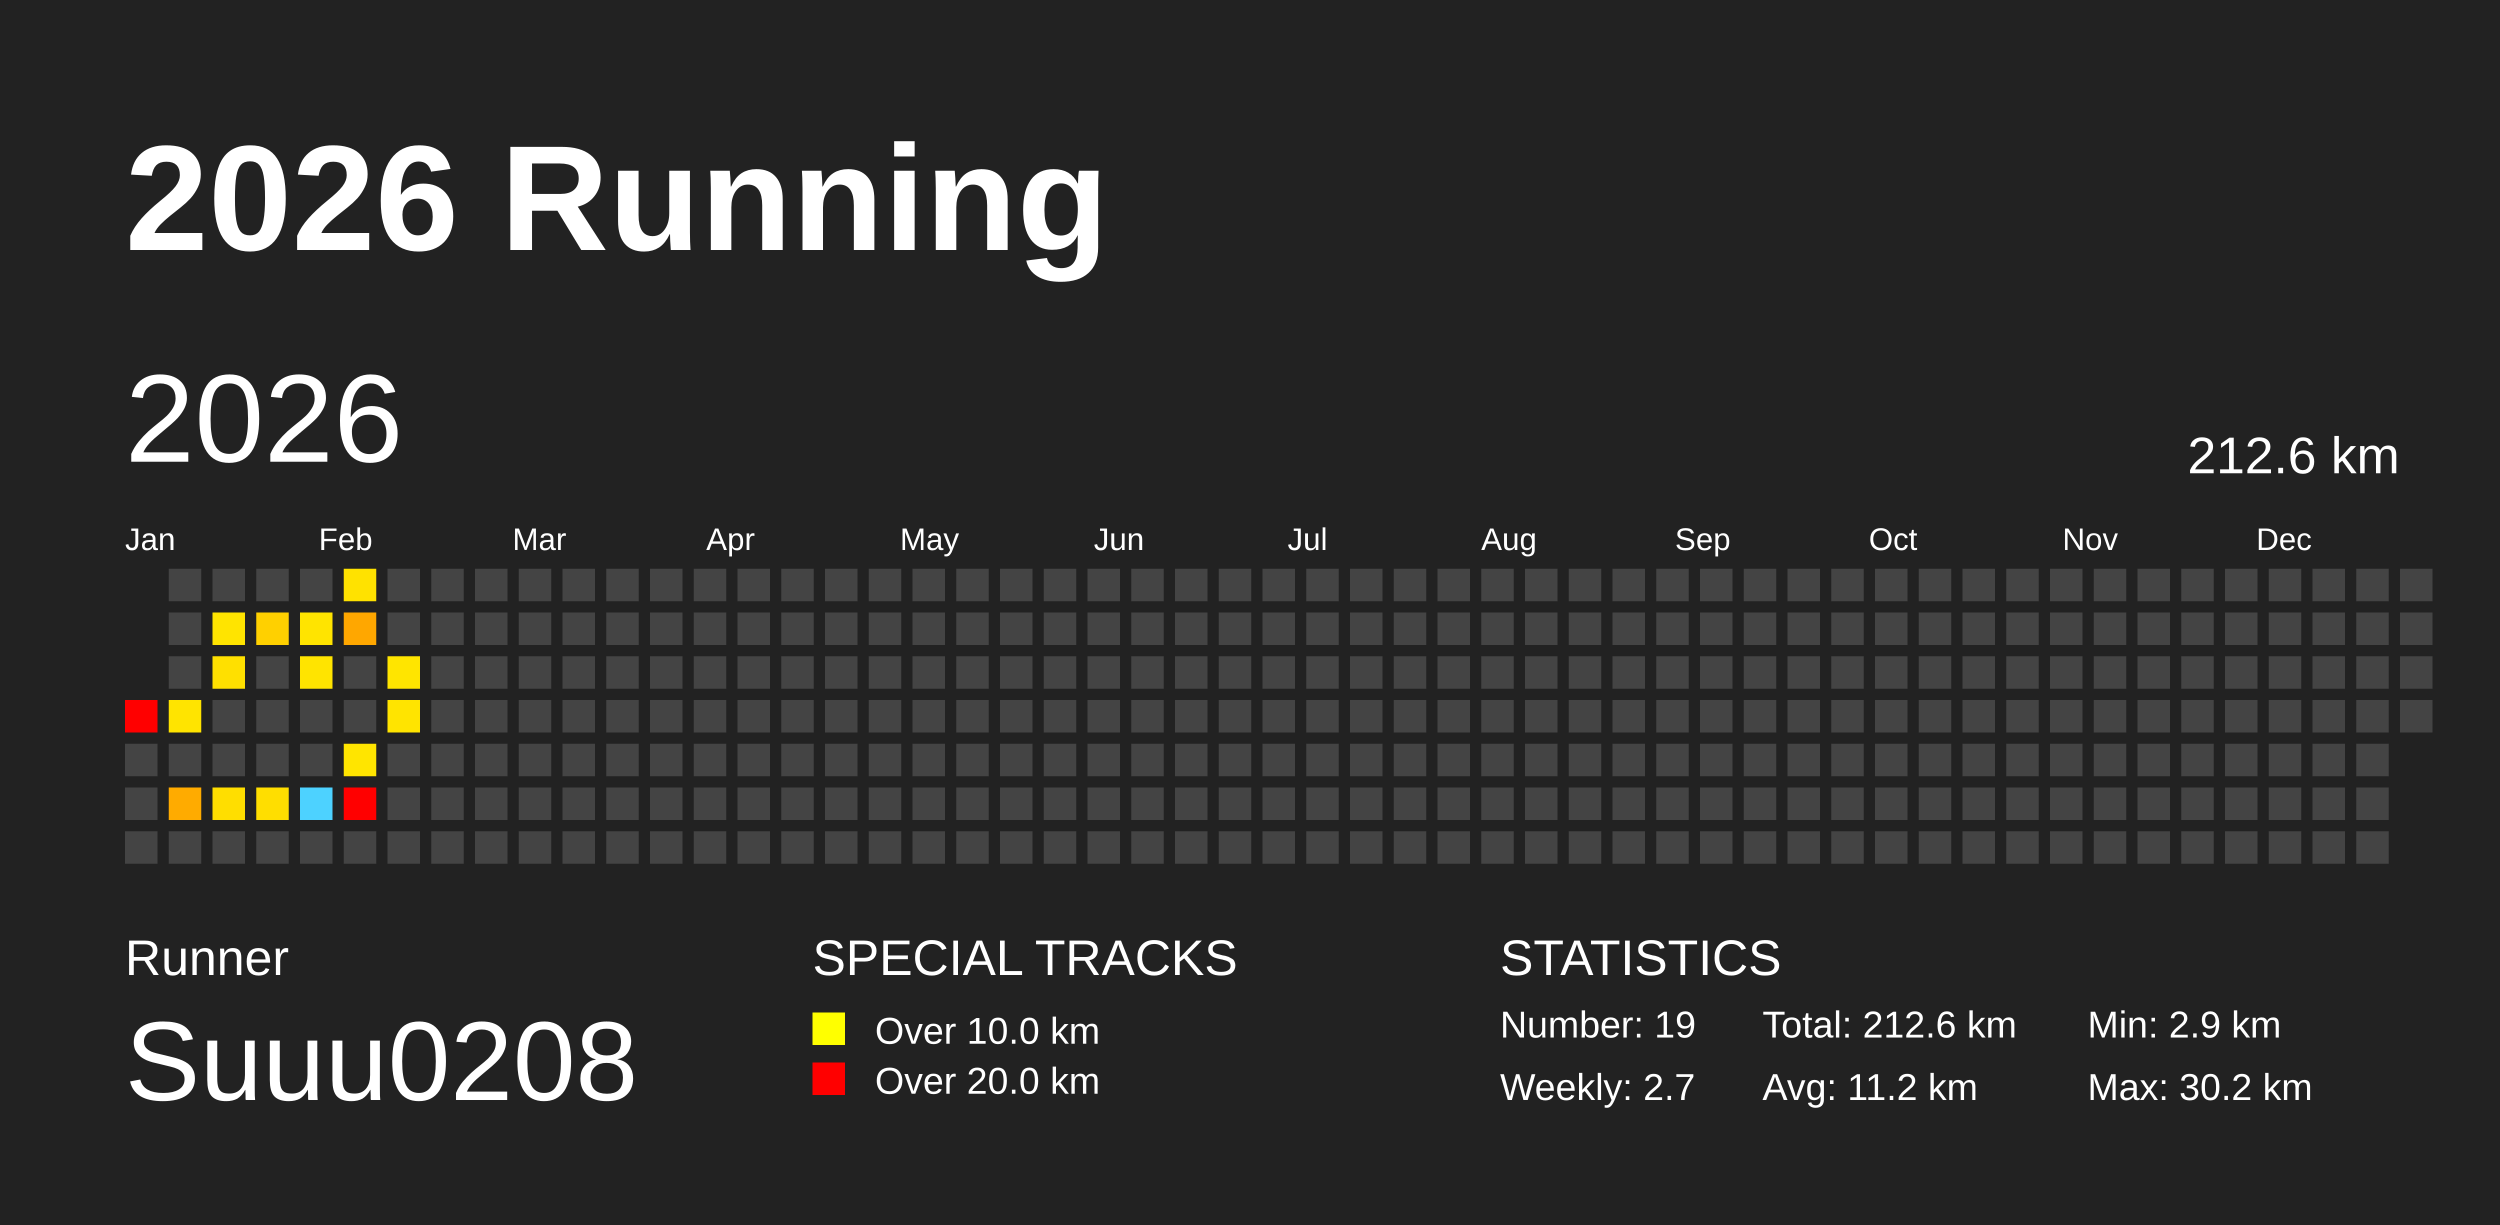
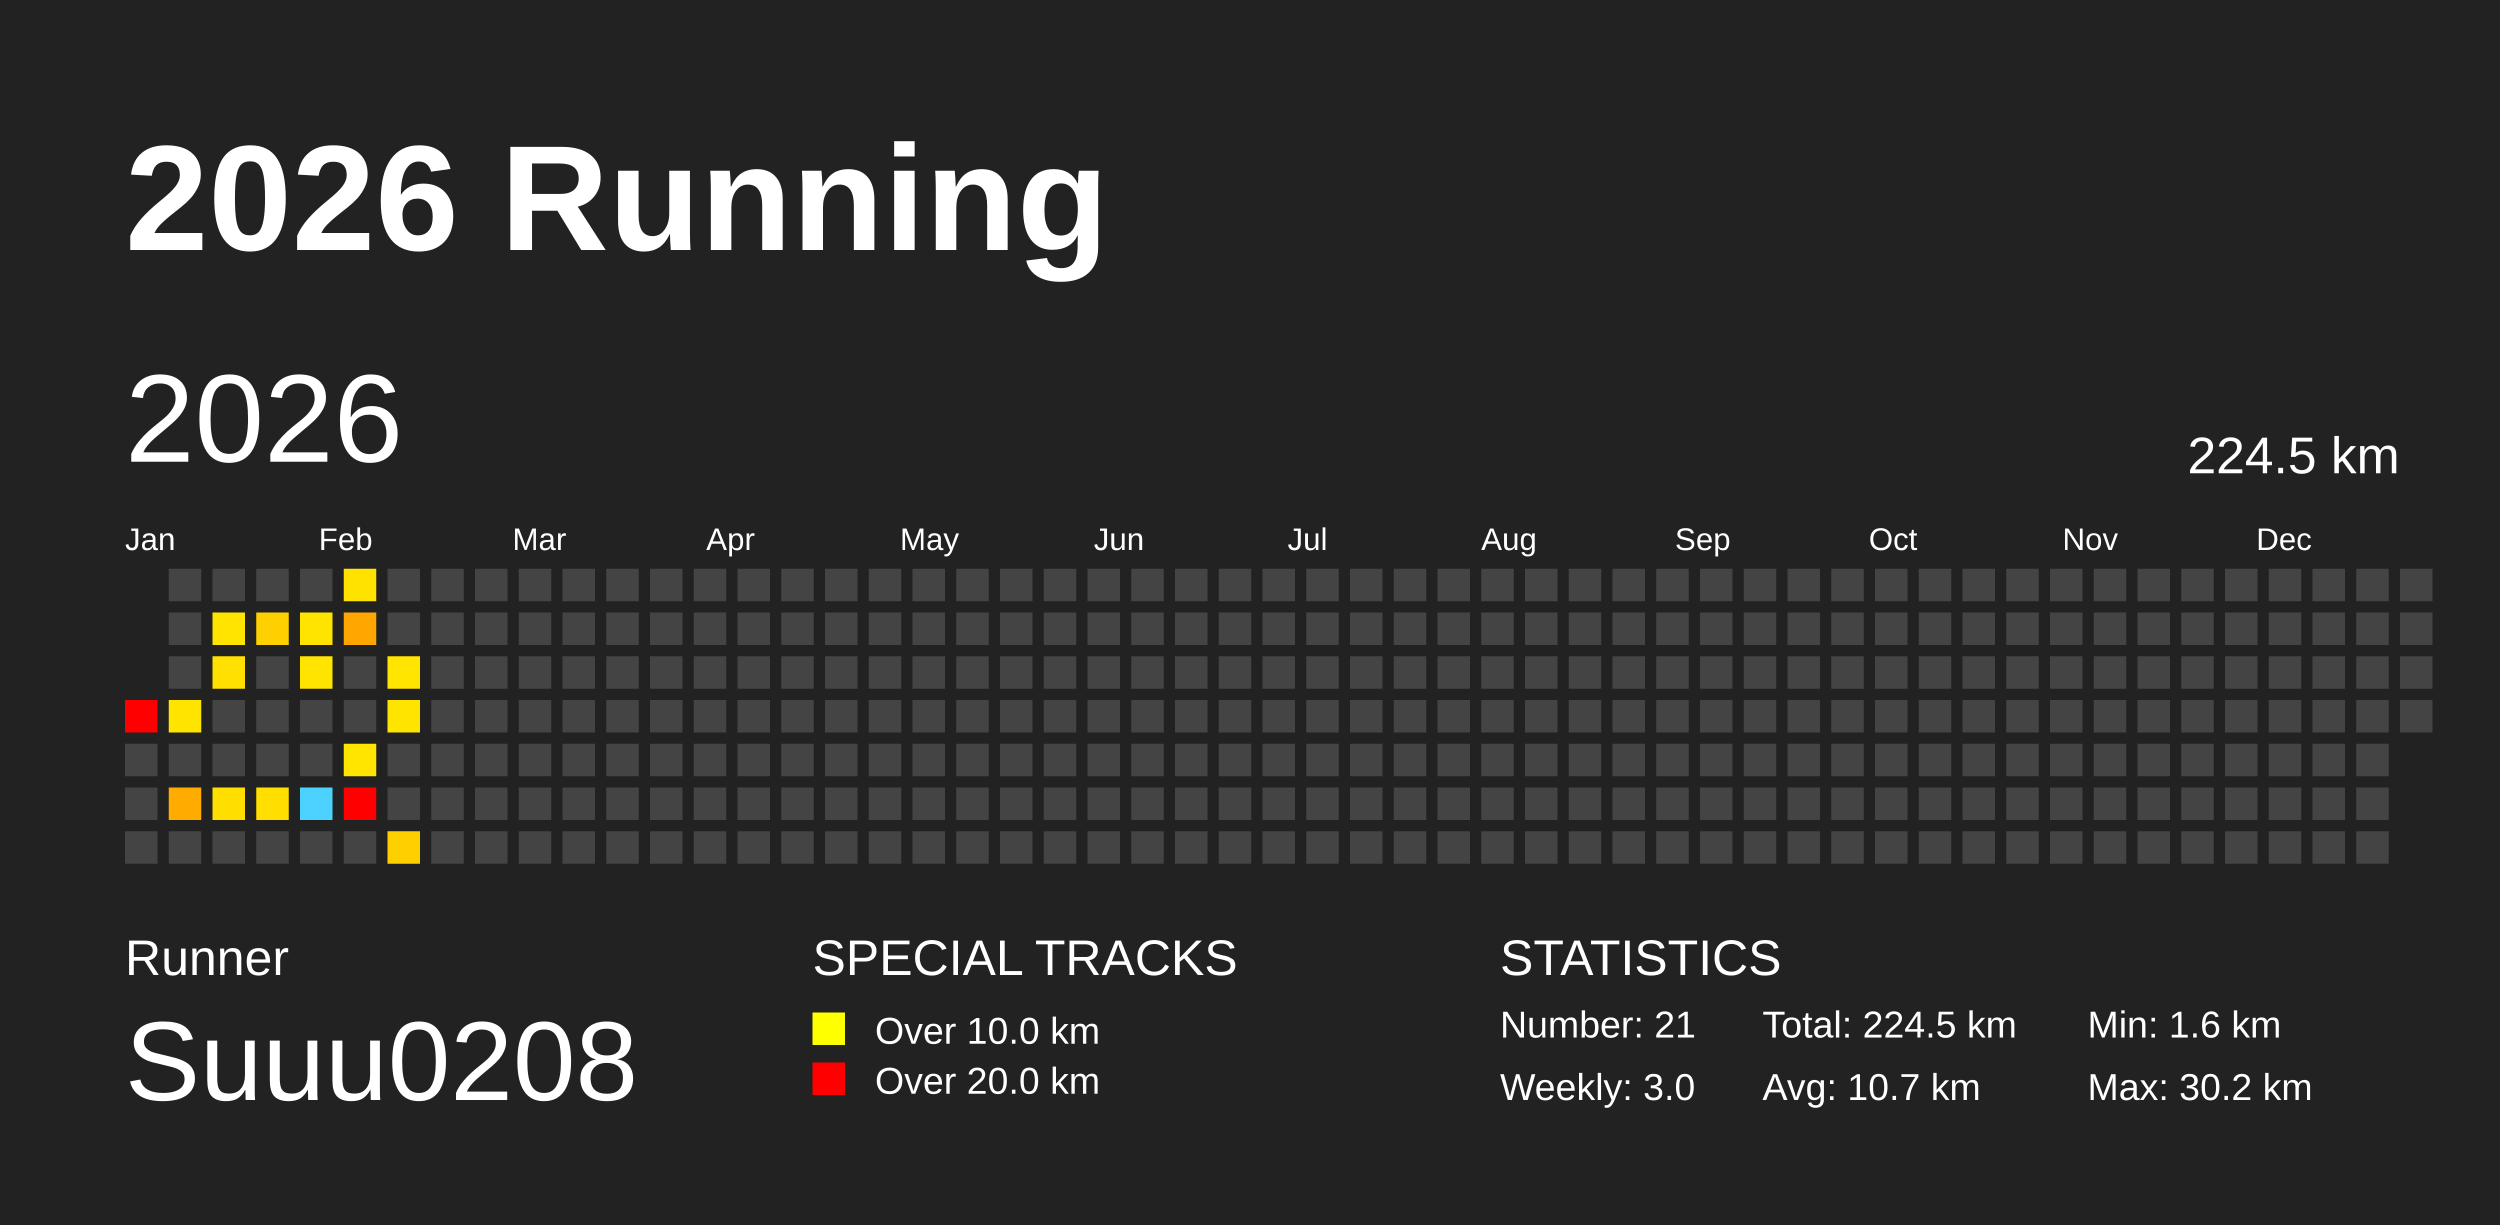
<svg xmlns="http://www.w3.org/2000/svg" baseProfile="full" height="98mm" version="1.1" viewBox="0,0,200,98" width="200mm">
  <defs />
  <rect fill="#222222" height="98" width="200" x="0" y="0" />
  <text fill="#FFFFFF" style="font-size:12px; font-family:Arial; font-weight:bold;" x="10" y="20">2026 Running</text>
  <text fill="#FFFFFF" style="font-size:4px; font-family:Arial" x="10" y="78">Runner</text>
  <text fill="#FFFFFF" style="font-size:9px; font-family:Arial" x="10" y="88">Suuu0208</text>
  <text fill="#FFFFFF" style="font-size:4px; font-family:Arial" x="65" y="78">SPECIAL TRACKS</text>
  <rect fill="yellow" height="2.6" width="2.6" x="65" y="81" />
  <text fill="#FFFFFF" style="font-size:3px; font-family:Arial" x="70" y="83.5">Over 10.0 km</text>
  <rect fill="red" height="2.6" width="2.6" x="65" y="85" />
  <text fill="#FFFFFF" style="font-size:3px; font-family:Arial" x="70" y="87.5">Over 20.0 km</text>
  <text fill="#FFFFFF" style="font-size:4px; font-family:Arial" x="120" y="78">STATISTICS</text>
-   <text fill="#FFFFFF" style="font-size:3px; font-family:Arial" x="120" y="83">Number: 19</text>
-   <text fill="#FFFFFF" style="font-size:3px; font-family:Arial" x="120" y="88">Weekly: 2.7</text>
-   <text fill="#FFFFFF" style="font-size:3px; font-family:Arial" x="141" y="83">Total: 212.6 km</text>
-   <text fill="#FFFFFF" style="font-size:3px; font-family:Arial" x="141" y="88">Avg: 11.2 km</text>
-   <text fill="#FFFFFF" style="font-size:3px; font-family:Arial" x="167" y="83">Min: 2.9 km</text>
+   <text fill="#FFFFFF" style="font-size:3px; font-family:Arial" x="120" y="83">Number: 21</text>
+   <text fill="#FFFFFF" style="font-size:3px; font-family:Arial" x="120" y="88">Weekly: 3.0</text>
+   <text fill="#FFFFFF" style="font-size:3px; font-family:Arial" x="141" y="83">Total: 224.5 km</text>
+   <text fill="#FFFFFF" style="font-size:3px; font-family:Arial" x="141" y="88">Avg: 10.7 km</text>
+   <text fill="#FFFFFF" style="font-size:3px; font-family:Arial" x="167" y="83">Min: 1.6 km</text>
  <text fill="#FFFFFF" style="font-size:3px; font-family:Arial" x="167" y="88">Max: 30.2 km</text>
  <text dominant-baseline="hanging" fill="#FFFFFF" style="font-size:10.0px; font-family:Arial;" x="10" y="30">2026</text>
-   <text dominant-baseline="hanging" fill="#FFFFFF" style="font-size:4.125px; font-family:Arial;" x="175" y="35">212.6 km</text>
+   <text dominant-baseline="hanging" fill="#FFFFFF" style="font-size:4.125px; font-family:Arial;" x="175" y="35">224.5 km</text>
  <text fill="#FFFFFF" style="font-size:2.5px; font-family:Arial" x="10.0" y="44">Jan</text>
  <text fill="#FFFFFF" style="font-size:2.5px; font-family:Arial" x="25.5" y="44">Feb</text>
  <text fill="#FFFFFF" style="font-size:2.5px; font-family:Arial" x="41.0" y="44">Mar</text>
  <text fill="#FFFFFF" style="font-size:2.5px; font-family:Arial" x="56.5" y="44">Apr</text>
  <text fill="#FFFFFF" style="font-size:2.5px; font-family:Arial" x="72.0" y="44">May</text>
  <text fill="#FFFFFF" style="font-size:2.5px; font-family:Arial" x="87.5" y="44">Jun</text>
  <text fill="#FFFFFF" style="font-size:2.5px; font-family:Arial" x="103.0" y="44">Jul</text>
  <text fill="#FFFFFF" style="font-size:2.5px; font-family:Arial" x="118.5" y="44">Aug</text>
  <text fill="#FFFFFF" style="font-size:2.5px; font-family:Arial" x="134.0" y="44">Sep</text>
  <text fill="#FFFFFF" style="font-size:2.5px; font-family:Arial" x="149.5" y="44">Oct</text>
  <text fill="#FFFFFF" style="font-size:2.5px; font-family:Arial" x="165.0" y="44">Nov</text>
  <text fill="#FFFFFF" style="font-size:2.5px; font-family:Arial" x="180.5" y="44">Dec</text>
  <rect fill="red" height="2.6" width="2.6" x="10.0" y="56.0" />
  <rect fill="#444444" height="2.6" width="2.6" x="10.0" y="59.5" />
  <rect fill="#444444" height="2.6" width="2.6" x="10.0" y="63.0" />
  <rect fill="#444444" height="2.6" width="2.6" x="10.0" y="66.5" />
  <rect fill="#444444" height="2.6" width="2.6" x="13.5" y="45.5" />
  <rect fill="#444444" height="2.6" width="2.6" x="13.5" y="49.0" />
  <rect fill="#444444" height="2.6" width="2.6" x="13.5" y="52.5" />
  <rect fill="#ffe400" height="2.6" width="2.6" x="13.5" y="56.0" />
  <rect fill="#444444" height="2.6" width="2.6" x="13.5" y="59.5" />
  <rect fill="#ffab00" height="2.6" width="2.6" x="13.5" y="63.0" />
  <rect fill="#444444" height="2.6" width="2.6" x="13.5" y="66.5" />
  <rect fill="#444444" height="2.6" width="2.6" x="17.0" y="45.5" />
  <rect fill="#ffe400" height="2.6" width="2.6" x="17.0" y="49.0" />
  <rect fill="#ffe000" height="2.6" width="2.6" x="17.0" y="52.5" />
  <rect fill="#444444" height="2.6" width="2.6" x="17.0" y="56.0" />
  <rect fill="#444444" height="2.6" width="2.6" x="17.0" y="59.5" />
  <rect fill="#ffde00" height="2.6" width="2.6" x="17.0" y="63.0" />
  <rect fill="#444444" height="2.6" width="2.6" x="17.0" y="66.5" />
  <rect fill="#444444" height="2.6" width="2.6" x="20.5" y="45.5" />
  <rect fill="#ffd000" height="2.6" width="2.6" x="20.5" y="49.0" />
  <rect fill="#444444" height="2.6" width="2.6" x="20.5" y="52.5" />
  <rect fill="#444444" height="2.6" width="2.6" x="20.5" y="56.0" />
  <rect fill="#444444" height="2.6" width="2.6" x="20.5" y="59.5" />
  <rect fill="#ffde00" height="2.6" width="2.6" x="20.5" y="63.0" />
  <rect fill="#444444" height="2.6" width="2.6" x="20.5" y="66.5" />
  <rect fill="#444444" height="2.6" width="2.6" x="24.0" y="45.5" />
  <rect fill="#ffe400" height="2.6" width="2.6" x="24.0" y="49.0" />
  <rect fill="#ffe400" height="2.6" width="2.6" x="24.0" y="52.5" />
  <rect fill="#444444" height="2.6" width="2.6" x="24.0" y="56.0" />
  <rect fill="#444444" height="2.6" width="2.6" x="24.0" y="59.5" />
  <rect fill="#4dd2ff" height="2.6" width="2.6" x="24.0" y="63.0" />
  <rect fill="#444444" height="2.6" width="2.6" x="24.0" y="66.5" />
  <rect fill="#ffe200" height="2.6" width="2.6" x="27.5" y="45.5" />
  <rect fill="#ffa700" height="2.6" width="2.6" x="27.5" y="49.0" />
  <rect fill="#444444" height="2.6" width="2.6" x="27.5" y="52.5" />
  <rect fill="#444444" height="2.6" width="2.6" x="27.5" y="56.0" />
  <rect fill="#ffe500" height="2.6" width="2.6" x="27.5" y="59.5" />
  <rect fill="red" height="2.6" width="2.6" x="27.5" y="63.0" />
  <rect fill="#444444" height="2.6" width="2.6" x="27.5" y="66.5" />
  <rect fill="#444444" height="2.6" width="2.6" x="31.0" y="45.5" />
  <rect fill="#444444" height="2.6" width="2.6" x="31.0" y="49.0" />
  <rect fill="#ffe500" height="2.6" width="2.6" x="31.0" y="52.5" />
  <rect fill="#ffe400" height="2.6" width="2.6" x="31.0" y="56.0" />
  <rect fill="#444444" height="2.6" width="2.6" x="31.0" y="59.5" />
  <rect fill="#444444" height="2.6" width="2.6" x="31.0" y="63.0" />
-   <rect fill="#444444" height="2.6" width="2.6" x="31.0" y="66.5" />
+   <rect fill="#ffd000" height="2.6" width="2.6" x="31.0" y="66.5" />
  <rect fill="#444444" height="2.6" width="2.6" x="34.5" y="45.5" />
  <rect fill="#444444" height="2.6" width="2.6" x="34.5" y="49.0" />
  <rect fill="#444444" height="2.6" width="2.6" x="34.5" y="52.5" />
  <rect fill="#444444" height="2.6" width="2.6" x="34.5" y="56.0" />
  <rect fill="#444444" height="2.6" width="2.6" x="34.5" y="59.5" />
  <rect fill="#444444" height="2.6" width="2.6" x="34.5" y="63.0" />
  <rect fill="#444444" height="2.6" width="2.6" x="34.5" y="66.5" />
  <rect fill="#444444" height="2.6" width="2.6" x="38.0" y="45.5" />
  <rect fill="#444444" height="2.6" width="2.6" x="38.0" y="49.0" />
  <rect fill="#444444" height="2.6" width="2.6" x="38.0" y="52.5" />
  <rect fill="#444444" height="2.6" width="2.6" x="38.0" y="56.0" />
  <rect fill="#444444" height="2.6" width="2.6" x="38.0" y="59.5" />
  <rect fill="#444444" height="2.6" width="2.6" x="38.0" y="63.0" />
  <rect fill="#444444" height="2.6" width="2.6" x="38.0" y="66.5" />
  <rect fill="#444444" height="2.6" width="2.6" x="41.5" y="45.5" />
  <rect fill="#444444" height="2.6" width="2.6" x="41.5" y="49.0" />
  <rect fill="#444444" height="2.6" width="2.6" x="41.5" y="52.5" />
  <rect fill="#444444" height="2.6" width="2.6" x="41.5" y="56.0" />
  <rect fill="#444444" height="2.6" width="2.6" x="41.5" y="59.5" />
  <rect fill="#444444" height="2.6" width="2.6" x="41.5" y="63.0" />
  <rect fill="#444444" height="2.6" width="2.6" x="41.5" y="66.5" />
  <rect fill="#444444" height="2.6" width="2.6" x="45.0" y="45.5" />
  <rect fill="#444444" height="2.6" width="2.6" x="45.0" y="49.0" />
  <rect fill="#444444" height="2.6" width="2.6" x="45.0" y="52.5" />
  <rect fill="#444444" height="2.6" width="2.6" x="45.0" y="56.0" />
  <rect fill="#444444" height="2.6" width="2.6" x="45.0" y="59.5" />
  <rect fill="#444444" height="2.6" width="2.6" x="45.0" y="63.0" />
  <rect fill="#444444" height="2.6" width="2.6" x="45.0" y="66.5" />
  <rect fill="#444444" height="2.6" width="2.6" x="48.5" y="45.5" />
  <rect fill="#444444" height="2.6" width="2.6" x="48.5" y="49.0" />
  <rect fill="#444444" height="2.6" width="2.6" x="48.5" y="52.5" />
  <rect fill="#444444" height="2.6" width="2.6" x="48.5" y="56.0" />
  <rect fill="#444444" height="2.6" width="2.6" x="48.5" y="59.5" />
  <rect fill="#444444" height="2.6" width="2.6" x="48.5" y="63.0" />
  <rect fill="#444444" height="2.6" width="2.6" x="48.5" y="66.5" />
  <rect fill="#444444" height="2.6" width="2.6" x="52.0" y="45.5" />
  <rect fill="#444444" height="2.6" width="2.6" x="52.0" y="49.0" />
  <rect fill="#444444" height="2.6" width="2.6" x="52.0" y="52.5" />
  <rect fill="#444444" height="2.6" width="2.6" x="52.0" y="56.0" />
  <rect fill="#444444" height="2.6" width="2.6" x="52.0" y="59.5" />
  <rect fill="#444444" height="2.6" width="2.6" x="52.0" y="63.0" />
  <rect fill="#444444" height="2.6" width="2.6" x="52.0" y="66.5" />
  <rect fill="#444444" height="2.6" width="2.6" x="55.5" y="45.5" />
  <rect fill="#444444" height="2.6" width="2.6" x="55.5" y="49.0" />
  <rect fill="#444444" height="2.6" width="2.6" x="55.5" y="52.5" />
  <rect fill="#444444" height="2.6" width="2.6" x="55.5" y="56.0" />
  <rect fill="#444444" height="2.6" width="2.6" x="55.5" y="59.5" />
  <rect fill="#444444" height="2.6" width="2.6" x="55.5" y="63.0" />
  <rect fill="#444444" height="2.6" width="2.6" x="55.5" y="66.5" />
  <rect fill="#444444" height="2.6" width="2.6" x="59.0" y="45.5" />
  <rect fill="#444444" height="2.6" width="2.6" x="59.0" y="49.0" />
  <rect fill="#444444" height="2.6" width="2.6" x="59.0" y="52.5" />
  <rect fill="#444444" height="2.6" width="2.6" x="59.0" y="56.0" />
  <rect fill="#444444" height="2.6" width="2.6" x="59.0" y="59.5" />
  <rect fill="#444444" height="2.6" width="2.6" x="59.0" y="63.0" />
  <rect fill="#444444" height="2.6" width="2.6" x="59.0" y="66.5" />
  <rect fill="#444444" height="2.6" width="2.6" x="62.5" y="45.5" />
  <rect fill="#444444" height="2.6" width="2.6" x="62.5" y="49.0" />
  <rect fill="#444444" height="2.6" width="2.6" x="62.5" y="52.5" />
  <rect fill="#444444" height="2.6" width="2.6" x="62.5" y="56.0" />
  <rect fill="#444444" height="2.6" width="2.6" x="62.5" y="59.5" />
  <rect fill="#444444" height="2.6" width="2.6" x="62.5" y="63.0" />
  <rect fill="#444444" height="2.6" width="2.6" x="62.5" y="66.5" />
  <rect fill="#444444" height="2.6" width="2.6" x="66.0" y="45.5" />
  <rect fill="#444444" height="2.6" width="2.6" x="66.0" y="49.0" />
  <rect fill="#444444" height="2.6" width="2.6" x="66.0" y="52.5" />
  <rect fill="#444444" height="2.6" width="2.6" x="66.0" y="56.0" />
  <rect fill="#444444" height="2.6" width="2.6" x="66.0" y="59.5" />
  <rect fill="#444444" height="2.6" width="2.6" x="66.0" y="63.0" />
  <rect fill="#444444" height="2.6" width="2.6" x="66.0" y="66.5" />
  <rect fill="#444444" height="2.6" width="2.6" x="69.5" y="45.5" />
  <rect fill="#444444" height="2.6" width="2.6" x="69.5" y="49.0" />
  <rect fill="#444444" height="2.6" width="2.6" x="69.5" y="52.5" />
  <rect fill="#444444" height="2.6" width="2.6" x="69.5" y="56.0" />
  <rect fill="#444444" height="2.6" width="2.6" x="69.5" y="59.5" />
  <rect fill="#444444" height="2.6" width="2.6" x="69.5" y="63.0" />
  <rect fill="#444444" height="2.6" width="2.6" x="69.5" y="66.5" />
  <rect fill="#444444" height="2.6" width="2.6" x="73.0" y="45.5" />
  <rect fill="#444444" height="2.6" width="2.6" x="73.0" y="49.0" />
  <rect fill="#444444" height="2.6" width="2.6" x="73.0" y="52.5" />
  <rect fill="#444444" height="2.6" width="2.6" x="73.0" y="56.0" />
  <rect fill="#444444" height="2.6" width="2.6" x="73.0" y="59.5" />
  <rect fill="#444444" height="2.6" width="2.6" x="73.0" y="63.0" />
  <rect fill="#444444" height="2.6" width="2.6" x="73.0" y="66.5" />
  <rect fill="#444444" height="2.6" width="2.6" x="76.5" y="45.5" />
  <rect fill="#444444" height="2.6" width="2.6" x="76.5" y="49.0" />
  <rect fill="#444444" height="2.6" width="2.6" x="76.5" y="52.5" />
  <rect fill="#444444" height="2.6" width="2.6" x="76.5" y="56.0" />
  <rect fill="#444444" height="2.6" width="2.6" x="76.5" y="59.5" />
  <rect fill="#444444" height="2.6" width="2.6" x="76.5" y="63.0" />
  <rect fill="#444444" height="2.6" width="2.6" x="76.5" y="66.5" />
  <rect fill="#444444" height="2.6" width="2.6" x="80.0" y="45.5" />
  <rect fill="#444444" height="2.6" width="2.6" x="80.0" y="49.0" />
  <rect fill="#444444" height="2.6" width="2.6" x="80.0" y="52.5" />
  <rect fill="#444444" height="2.6" width="2.6" x="80.0" y="56.0" />
  <rect fill="#444444" height="2.6" width="2.6" x="80.0" y="59.5" />
  <rect fill="#444444" height="2.6" width="2.6" x="80.0" y="63.0" />
  <rect fill="#444444" height="2.6" width="2.6" x="80.0" y="66.5" />
  <rect fill="#444444" height="2.6" width="2.6" x="83.5" y="45.5" />
  <rect fill="#444444" height="2.6" width="2.6" x="83.5" y="49.0" />
  <rect fill="#444444" height="2.6" width="2.6" x="83.5" y="52.5" />
  <rect fill="#444444" height="2.6" width="2.6" x="83.5" y="56.0" />
  <rect fill="#444444" height="2.6" width="2.6" x="83.5" y="59.5" />
  <rect fill="#444444" height="2.6" width="2.6" x="83.5" y="63.0" />
  <rect fill="#444444" height="2.6" width="2.6" x="83.5" y="66.5" />
  <rect fill="#444444" height="2.6" width="2.6" x="87.0" y="45.5" />
  <rect fill="#444444" height="2.6" width="2.6" x="87.0" y="49.0" />
  <rect fill="#444444" height="2.6" width="2.6" x="87.0" y="52.5" />
  <rect fill="#444444" height="2.6" width="2.6" x="87.0" y="56.0" />
  <rect fill="#444444" height="2.6" width="2.6" x="87.0" y="59.5" />
  <rect fill="#444444" height="2.6" width="2.6" x="87.0" y="63.0" />
  <rect fill="#444444" height="2.6" width="2.6" x="87.0" y="66.5" />
  <rect fill="#444444" height="2.6" width="2.6" x="90.5" y="45.5" />
  <rect fill="#444444" height="2.6" width="2.6" x="90.5" y="49.0" />
  <rect fill="#444444" height="2.6" width="2.6" x="90.5" y="52.5" />
  <rect fill="#444444" height="2.6" width="2.6" x="90.5" y="56.0" />
  <rect fill="#444444" height="2.6" width="2.6" x="90.5" y="59.5" />
  <rect fill="#444444" height="2.6" width="2.6" x="90.5" y="63.0" />
  <rect fill="#444444" height="2.6" width="2.6" x="90.5" y="66.5" />
  <rect fill="#444444" height="2.6" width="2.6" x="94.0" y="45.5" />
  <rect fill="#444444" height="2.6" width="2.6" x="94.0" y="49.0" />
  <rect fill="#444444" height="2.6" width="2.6" x="94.0" y="52.5" />
  <rect fill="#444444" height="2.6" width="2.6" x="94.0" y="56.0" />
  <rect fill="#444444" height="2.6" width="2.6" x="94.0" y="59.5" />
  <rect fill="#444444" height="2.6" width="2.6" x="94.0" y="63.0" />
  <rect fill="#444444" height="2.6" width="2.6" x="94.0" y="66.5" />
  <rect fill="#444444" height="2.6" width="2.6" x="97.5" y="45.5" />
  <rect fill="#444444" height="2.6" width="2.6" x="97.5" y="49.0" />
  <rect fill="#444444" height="2.6" width="2.6" x="97.5" y="52.5" />
  <rect fill="#444444" height="2.6" width="2.6" x="97.5" y="56.0" />
  <rect fill="#444444" height="2.6" width="2.6" x="97.5" y="59.5" />
  <rect fill="#444444" height="2.6" width="2.6" x="97.5" y="63.0" />
  <rect fill="#444444" height="2.6" width="2.6" x="97.5" y="66.5" />
  <rect fill="#444444" height="2.6" width="2.6" x="101.0" y="45.5" />
  <rect fill="#444444" height="2.6" width="2.6" x="101.0" y="49.0" />
  <rect fill="#444444" height="2.6" width="2.6" x="101.0" y="52.5" />
  <rect fill="#444444" height="2.6" width="2.6" x="101.0" y="56.0" />
  <rect fill="#444444" height="2.6" width="2.6" x="101.0" y="59.5" />
  <rect fill="#444444" height="2.6" width="2.6" x="101.0" y="63.0" />
  <rect fill="#444444" height="2.6" width="2.6" x="101.0" y="66.5" />
  <rect fill="#444444" height="2.6" width="2.6" x="104.5" y="45.5" />
  <rect fill="#444444" height="2.6" width="2.6" x="104.5" y="49.0" />
  <rect fill="#444444" height="2.6" width="2.6" x="104.5" y="52.5" />
  <rect fill="#444444" height="2.6" width="2.6" x="104.5" y="56.0" />
  <rect fill="#444444" height="2.6" width="2.6" x="104.5" y="59.5" />
  <rect fill="#444444" height="2.6" width="2.6" x="104.5" y="63.0" />
  <rect fill="#444444" height="2.6" width="2.6" x="104.5" y="66.5" />
  <rect fill="#444444" height="2.6" width="2.6" x="108.0" y="45.5" />
  <rect fill="#444444" height="2.6" width="2.6" x="108.0" y="49.0" />
  <rect fill="#444444" height="2.6" width="2.6" x="108.0" y="52.5" />
  <rect fill="#444444" height="2.6" width="2.6" x="108.0" y="56.0" />
  <rect fill="#444444" height="2.6" width="2.6" x="108.0" y="59.5" />
  <rect fill="#444444" height="2.6" width="2.6" x="108.0" y="63.0" />
  <rect fill="#444444" height="2.6" width="2.6" x="108.0" y="66.5" />
  <rect fill="#444444" height="2.6" width="2.6" x="111.5" y="45.5" />
  <rect fill="#444444" height="2.6" width="2.6" x="111.5" y="49.0" />
  <rect fill="#444444" height="2.6" width="2.6" x="111.5" y="52.5" />
  <rect fill="#444444" height="2.6" width="2.6" x="111.5" y="56.0" />
  <rect fill="#444444" height="2.6" width="2.6" x="111.5" y="59.5" />
  <rect fill="#444444" height="2.6" width="2.6" x="111.5" y="63.0" />
  <rect fill="#444444" height="2.6" width="2.6" x="111.5" y="66.5" />
  <rect fill="#444444" height="2.6" width="2.6" x="115.0" y="45.5" />
  <rect fill="#444444" height="2.6" width="2.6" x="115.0" y="49.0" />
  <rect fill="#444444" height="2.6" width="2.6" x="115.0" y="52.5" />
  <rect fill="#444444" height="2.6" width="2.6" x="115.0" y="56.0" />
  <rect fill="#444444" height="2.6" width="2.6" x="115.0" y="59.5" />
  <rect fill="#444444" height="2.6" width="2.6" x="115.0" y="63.0" />
  <rect fill="#444444" height="2.6" width="2.6" x="115.0" y="66.5" />
  <rect fill="#444444" height="2.6" width="2.6" x="118.5" y="45.5" />
  <rect fill="#444444" height="2.6" width="2.6" x="118.5" y="49.0" />
  <rect fill="#444444" height="2.6" width="2.6" x="118.5" y="52.5" />
  <rect fill="#444444" height="2.6" width="2.6" x="118.5" y="56.0" />
  <rect fill="#444444" height="2.6" width="2.6" x="118.5" y="59.5" />
  <rect fill="#444444" height="2.6" width="2.6" x="118.5" y="63.0" />
  <rect fill="#444444" height="2.6" width="2.6" x="118.5" y="66.5" />
  <rect fill="#444444" height="2.6" width="2.6" x="122.0" y="45.5" />
  <rect fill="#444444" height="2.6" width="2.6" x="122.0" y="49.0" />
  <rect fill="#444444" height="2.6" width="2.6" x="122.0" y="52.5" />
  <rect fill="#444444" height="2.6" width="2.6" x="122.0" y="56.0" />
  <rect fill="#444444" height="2.6" width="2.6" x="122.0" y="59.5" />
  <rect fill="#444444" height="2.6" width="2.6" x="122.0" y="63.0" />
  <rect fill="#444444" height="2.6" width="2.6" x="122.0" y="66.5" />
  <rect fill="#444444" height="2.6" width="2.6" x="125.5" y="45.5" />
  <rect fill="#444444" height="2.6" width="2.6" x="125.5" y="49.0" />
  <rect fill="#444444" height="2.6" width="2.6" x="125.5" y="52.5" />
  <rect fill="#444444" height="2.6" width="2.6" x="125.5" y="56.0" />
  <rect fill="#444444" height="2.6" width="2.6" x="125.5" y="59.5" />
  <rect fill="#444444" height="2.6" width="2.6" x="125.5" y="63.0" />
  <rect fill="#444444" height="2.6" width="2.6" x="125.5" y="66.5" />
  <rect fill="#444444" height="2.6" width="2.6" x="129.0" y="45.5" />
  <rect fill="#444444" height="2.6" width="2.6" x="129.0" y="49.0" />
  <rect fill="#444444" height="2.6" width="2.6" x="129.0" y="52.5" />
  <rect fill="#444444" height="2.6" width="2.6" x="129.0" y="56.0" />
  <rect fill="#444444" height="2.6" width="2.6" x="129.0" y="59.5" />
  <rect fill="#444444" height="2.6" width="2.6" x="129.0" y="63.0" />
  <rect fill="#444444" height="2.6" width="2.6" x="129.0" y="66.5" />
  <rect fill="#444444" height="2.6" width="2.6" x="132.5" y="45.5" />
  <rect fill="#444444" height="2.6" width="2.6" x="132.5" y="49.0" />
  <rect fill="#444444" height="2.6" width="2.6" x="132.5" y="52.5" />
  <rect fill="#444444" height="2.6" width="2.6" x="132.5" y="56.0" />
  <rect fill="#444444" height="2.6" width="2.6" x="132.5" y="59.5" />
  <rect fill="#444444" height="2.6" width="2.6" x="132.5" y="63.0" />
  <rect fill="#444444" height="2.6" width="2.6" x="132.5" y="66.5" />
  <rect fill="#444444" height="2.6" width="2.6" x="136.0" y="45.5" />
  <rect fill="#444444" height="2.6" width="2.6" x="136.0" y="49.0" />
  <rect fill="#444444" height="2.6" width="2.6" x="136.0" y="52.5" />
  <rect fill="#444444" height="2.6" width="2.6" x="136.0" y="56.0" />
  <rect fill="#444444" height="2.6" width="2.6" x="136.0" y="59.5" />
  <rect fill="#444444" height="2.6" width="2.6" x="136.0" y="63.0" />
  <rect fill="#444444" height="2.6" width="2.6" x="136.0" y="66.5" />
  <rect fill="#444444" height="2.6" width="2.6" x="139.5" y="45.5" />
  <rect fill="#444444" height="2.6" width="2.6" x="139.5" y="49.0" />
  <rect fill="#444444" height="2.6" width="2.6" x="139.5" y="52.5" />
  <rect fill="#444444" height="2.6" width="2.6" x="139.5" y="56.0" />
  <rect fill="#444444" height="2.6" width="2.6" x="139.5" y="59.5" />
  <rect fill="#444444" height="2.6" width="2.6" x="139.5" y="63.0" />
  <rect fill="#444444" height="2.6" width="2.6" x="139.5" y="66.5" />
  <rect fill="#444444" height="2.6" width="2.6" x="143.0" y="45.5" />
  <rect fill="#444444" height="2.6" width="2.6" x="143.0" y="49.0" />
  <rect fill="#444444" height="2.6" width="2.6" x="143.0" y="52.5" />
  <rect fill="#444444" height="2.6" width="2.6" x="143.0" y="56.0" />
  <rect fill="#444444" height="2.6" width="2.6" x="143.0" y="59.5" />
  <rect fill="#444444" height="2.6" width="2.6" x="143.0" y="63.0" />
  <rect fill="#444444" height="2.6" width="2.6" x="143.0" y="66.5" />
  <rect fill="#444444" height="2.6" width="2.6" x="146.5" y="45.5" />
  <rect fill="#444444" height="2.6" width="2.6" x="146.5" y="49.0" />
  <rect fill="#444444" height="2.6" width="2.6" x="146.5" y="52.5" />
  <rect fill="#444444" height="2.6" width="2.6" x="146.5" y="56.0" />
  <rect fill="#444444" height="2.6" width="2.6" x="146.5" y="59.5" />
  <rect fill="#444444" height="2.6" width="2.6" x="146.5" y="63.0" />
  <rect fill="#444444" height="2.6" width="2.6" x="146.5" y="66.5" />
  <rect fill="#444444" height="2.6" width="2.6" x="150.0" y="45.5" />
  <rect fill="#444444" height="2.6" width="2.6" x="150.0" y="49.0" />
  <rect fill="#444444" height="2.6" width="2.6" x="150.0" y="52.5" />
  <rect fill="#444444" height="2.6" width="2.6" x="150.0" y="56.0" />
  <rect fill="#444444" height="2.6" width="2.6" x="150.0" y="59.5" />
  <rect fill="#444444" height="2.6" width="2.6" x="150.0" y="63.0" />
  <rect fill="#444444" height="2.6" width="2.6" x="150.0" y="66.5" />
  <rect fill="#444444" height="2.6" width="2.6" x="153.5" y="45.5" />
  <rect fill="#444444" height="2.6" width="2.6" x="153.5" y="49.0" />
  <rect fill="#444444" height="2.6" width="2.6" x="153.5" y="52.5" />
  <rect fill="#444444" height="2.6" width="2.6" x="153.5" y="56.0" />
  <rect fill="#444444" height="2.6" width="2.6" x="153.5" y="59.5" />
  <rect fill="#444444" height="2.6" width="2.6" x="153.5" y="63.0" />
  <rect fill="#444444" height="2.6" width="2.6" x="153.5" y="66.5" />
  <rect fill="#444444" height="2.6" width="2.6" x="157.0" y="45.5" />
  <rect fill="#444444" height="2.6" width="2.6" x="157.0" y="49.0" />
  <rect fill="#444444" height="2.6" width="2.6" x="157.0" y="52.5" />
  <rect fill="#444444" height="2.6" width="2.6" x="157.0" y="56.0" />
  <rect fill="#444444" height="2.6" width="2.6" x="157.0" y="59.5" />
  <rect fill="#444444" height="2.6" width="2.6" x="157.0" y="63.0" />
  <rect fill="#444444" height="2.6" width="2.6" x="157.0" y="66.5" />
  <rect fill="#444444" height="2.6" width="2.6" x="160.5" y="45.5" />
  <rect fill="#444444" height="2.6" width="2.6" x="160.5" y="49.0" />
  <rect fill="#444444" height="2.6" width="2.6" x="160.5" y="52.5" />
  <rect fill="#444444" height="2.6" width="2.6" x="160.5" y="56.0" />
  <rect fill="#444444" height="2.6" width="2.6" x="160.5" y="59.5" />
  <rect fill="#444444" height="2.6" width="2.6" x="160.5" y="63.0" />
  <rect fill="#444444" height="2.6" width="2.6" x="160.5" y="66.5" />
  <rect fill="#444444" height="2.6" width="2.6" x="164.0" y="45.5" />
  <rect fill="#444444" height="2.6" width="2.6" x="164.0" y="49.0" />
  <rect fill="#444444" height="2.6" width="2.6" x="164.0" y="52.5" />
  <rect fill="#444444" height="2.6" width="2.6" x="164.0" y="56.0" />
  <rect fill="#444444" height="2.6" width="2.6" x="164.0" y="59.5" />
  <rect fill="#444444" height="2.6" width="2.6" x="164.0" y="63.0" />
  <rect fill="#444444" height="2.6" width="2.6" x="164.0" y="66.5" />
  <rect fill="#444444" height="2.6" width="2.6" x="167.5" y="45.5" />
  <rect fill="#444444" height="2.6" width="2.6" x="167.5" y="49.0" />
  <rect fill="#444444" height="2.6" width="2.6" x="167.5" y="52.5" />
  <rect fill="#444444" height="2.6" width="2.6" x="167.5" y="56.0" />
  <rect fill="#444444" height="2.6" width="2.6" x="167.5" y="59.5" />
  <rect fill="#444444" height="2.6" width="2.6" x="167.5" y="63.0" />
  <rect fill="#444444" height="2.6" width="2.6" x="167.5" y="66.5" />
  <rect fill="#444444" height="2.6" width="2.6" x="171.0" y="45.5" />
  <rect fill="#444444" height="2.6" width="2.6" x="171.0" y="49.0" />
  <rect fill="#444444" height="2.6" width="2.6" x="171.0" y="52.5" />
  <rect fill="#444444" height="2.6" width="2.6" x="171.0" y="56.0" />
  <rect fill="#444444" height="2.6" width="2.6" x="171.0" y="59.5" />
  <rect fill="#444444" height="2.6" width="2.6" x="171.0" y="63.0" />
  <rect fill="#444444" height="2.6" width="2.6" x="171.0" y="66.5" />
  <rect fill="#444444" height="2.6" width="2.6" x="174.5" y="45.5" />
  <rect fill="#444444" height="2.6" width="2.6" x="174.5" y="49.0" />
  <rect fill="#444444" height="2.6" width="2.6" x="174.5" y="52.5" />
  <rect fill="#444444" height="2.6" width="2.6" x="174.5" y="56.0" />
  <rect fill="#444444" height="2.6" width="2.6" x="174.5" y="59.5" />
  <rect fill="#444444" height="2.6" width="2.6" x="174.5" y="63.0" />
  <rect fill="#444444" height="2.6" width="2.6" x="174.5" y="66.5" />
  <rect fill="#444444" height="2.6" width="2.6" x="178.0" y="45.5" />
  <rect fill="#444444" height="2.6" width="2.6" x="178.0" y="49.0" />
  <rect fill="#444444" height="2.6" width="2.6" x="178.0" y="52.5" />
  <rect fill="#444444" height="2.6" width="2.6" x="178.0" y="56.0" />
  <rect fill="#444444" height="2.6" width="2.6" x="178.0" y="59.5" />
  <rect fill="#444444" height="2.6" width="2.6" x="178.0" y="63.0" />
  <rect fill="#444444" height="2.6" width="2.6" x="178.0" y="66.5" />
  <rect fill="#444444" height="2.6" width="2.6" x="181.5" y="45.5" />
  <rect fill="#444444" height="2.6" width="2.6" x="181.5" y="49.0" />
  <rect fill="#444444" height="2.6" width="2.6" x="181.5" y="52.5" />
  <rect fill="#444444" height="2.6" width="2.6" x="181.5" y="56.0" />
  <rect fill="#444444" height="2.6" width="2.6" x="181.5" y="59.5" />
  <rect fill="#444444" height="2.6" width="2.6" x="181.5" y="63.0" />
  <rect fill="#444444" height="2.6" width="2.6" x="181.5" y="66.5" />
  <rect fill="#444444" height="2.6" width="2.6" x="185.0" y="45.5" />
  <rect fill="#444444" height="2.6" width="2.6" x="185.0" y="49.0" />
  <rect fill="#444444" height="2.6" width="2.6" x="185.0" y="52.5" />
  <rect fill="#444444" height="2.6" width="2.6" x="185.0" y="56.0" />
  <rect fill="#444444" height="2.6" width="2.6" x="185.0" y="59.5" />
  <rect fill="#444444" height="2.6" width="2.6" x="185.0" y="63.0" />
  <rect fill="#444444" height="2.6" width="2.6" x="185.0" y="66.5" />
  <rect fill="#444444" height="2.6" width="2.6" x="188.5" y="45.5" />
  <rect fill="#444444" height="2.6" width="2.6" x="188.5" y="49.0" />
  <rect fill="#444444" height="2.6" width="2.6" x="188.5" y="52.5" />
  <rect fill="#444444" height="2.6" width="2.6" x="188.5" y="56.0" />
  <rect fill="#444444" height="2.6" width="2.6" x="188.5" y="59.5" />
  <rect fill="#444444" height="2.6" width="2.6" x="188.5" y="63.0" />
  <rect fill="#444444" height="2.6" width="2.6" x="188.5" y="66.5" />
  <rect fill="#444444" height="2.6" width="2.6" x="192.0" y="45.5" />
  <rect fill="#444444" height="2.6" width="2.6" x="192.0" y="49.0" />
  <rect fill="#444444" height="2.6" width="2.6" x="192.0" y="52.5" />
  <rect fill="#444444" height="2.6" width="2.6" x="192.0" y="56.0" />
</svg>
